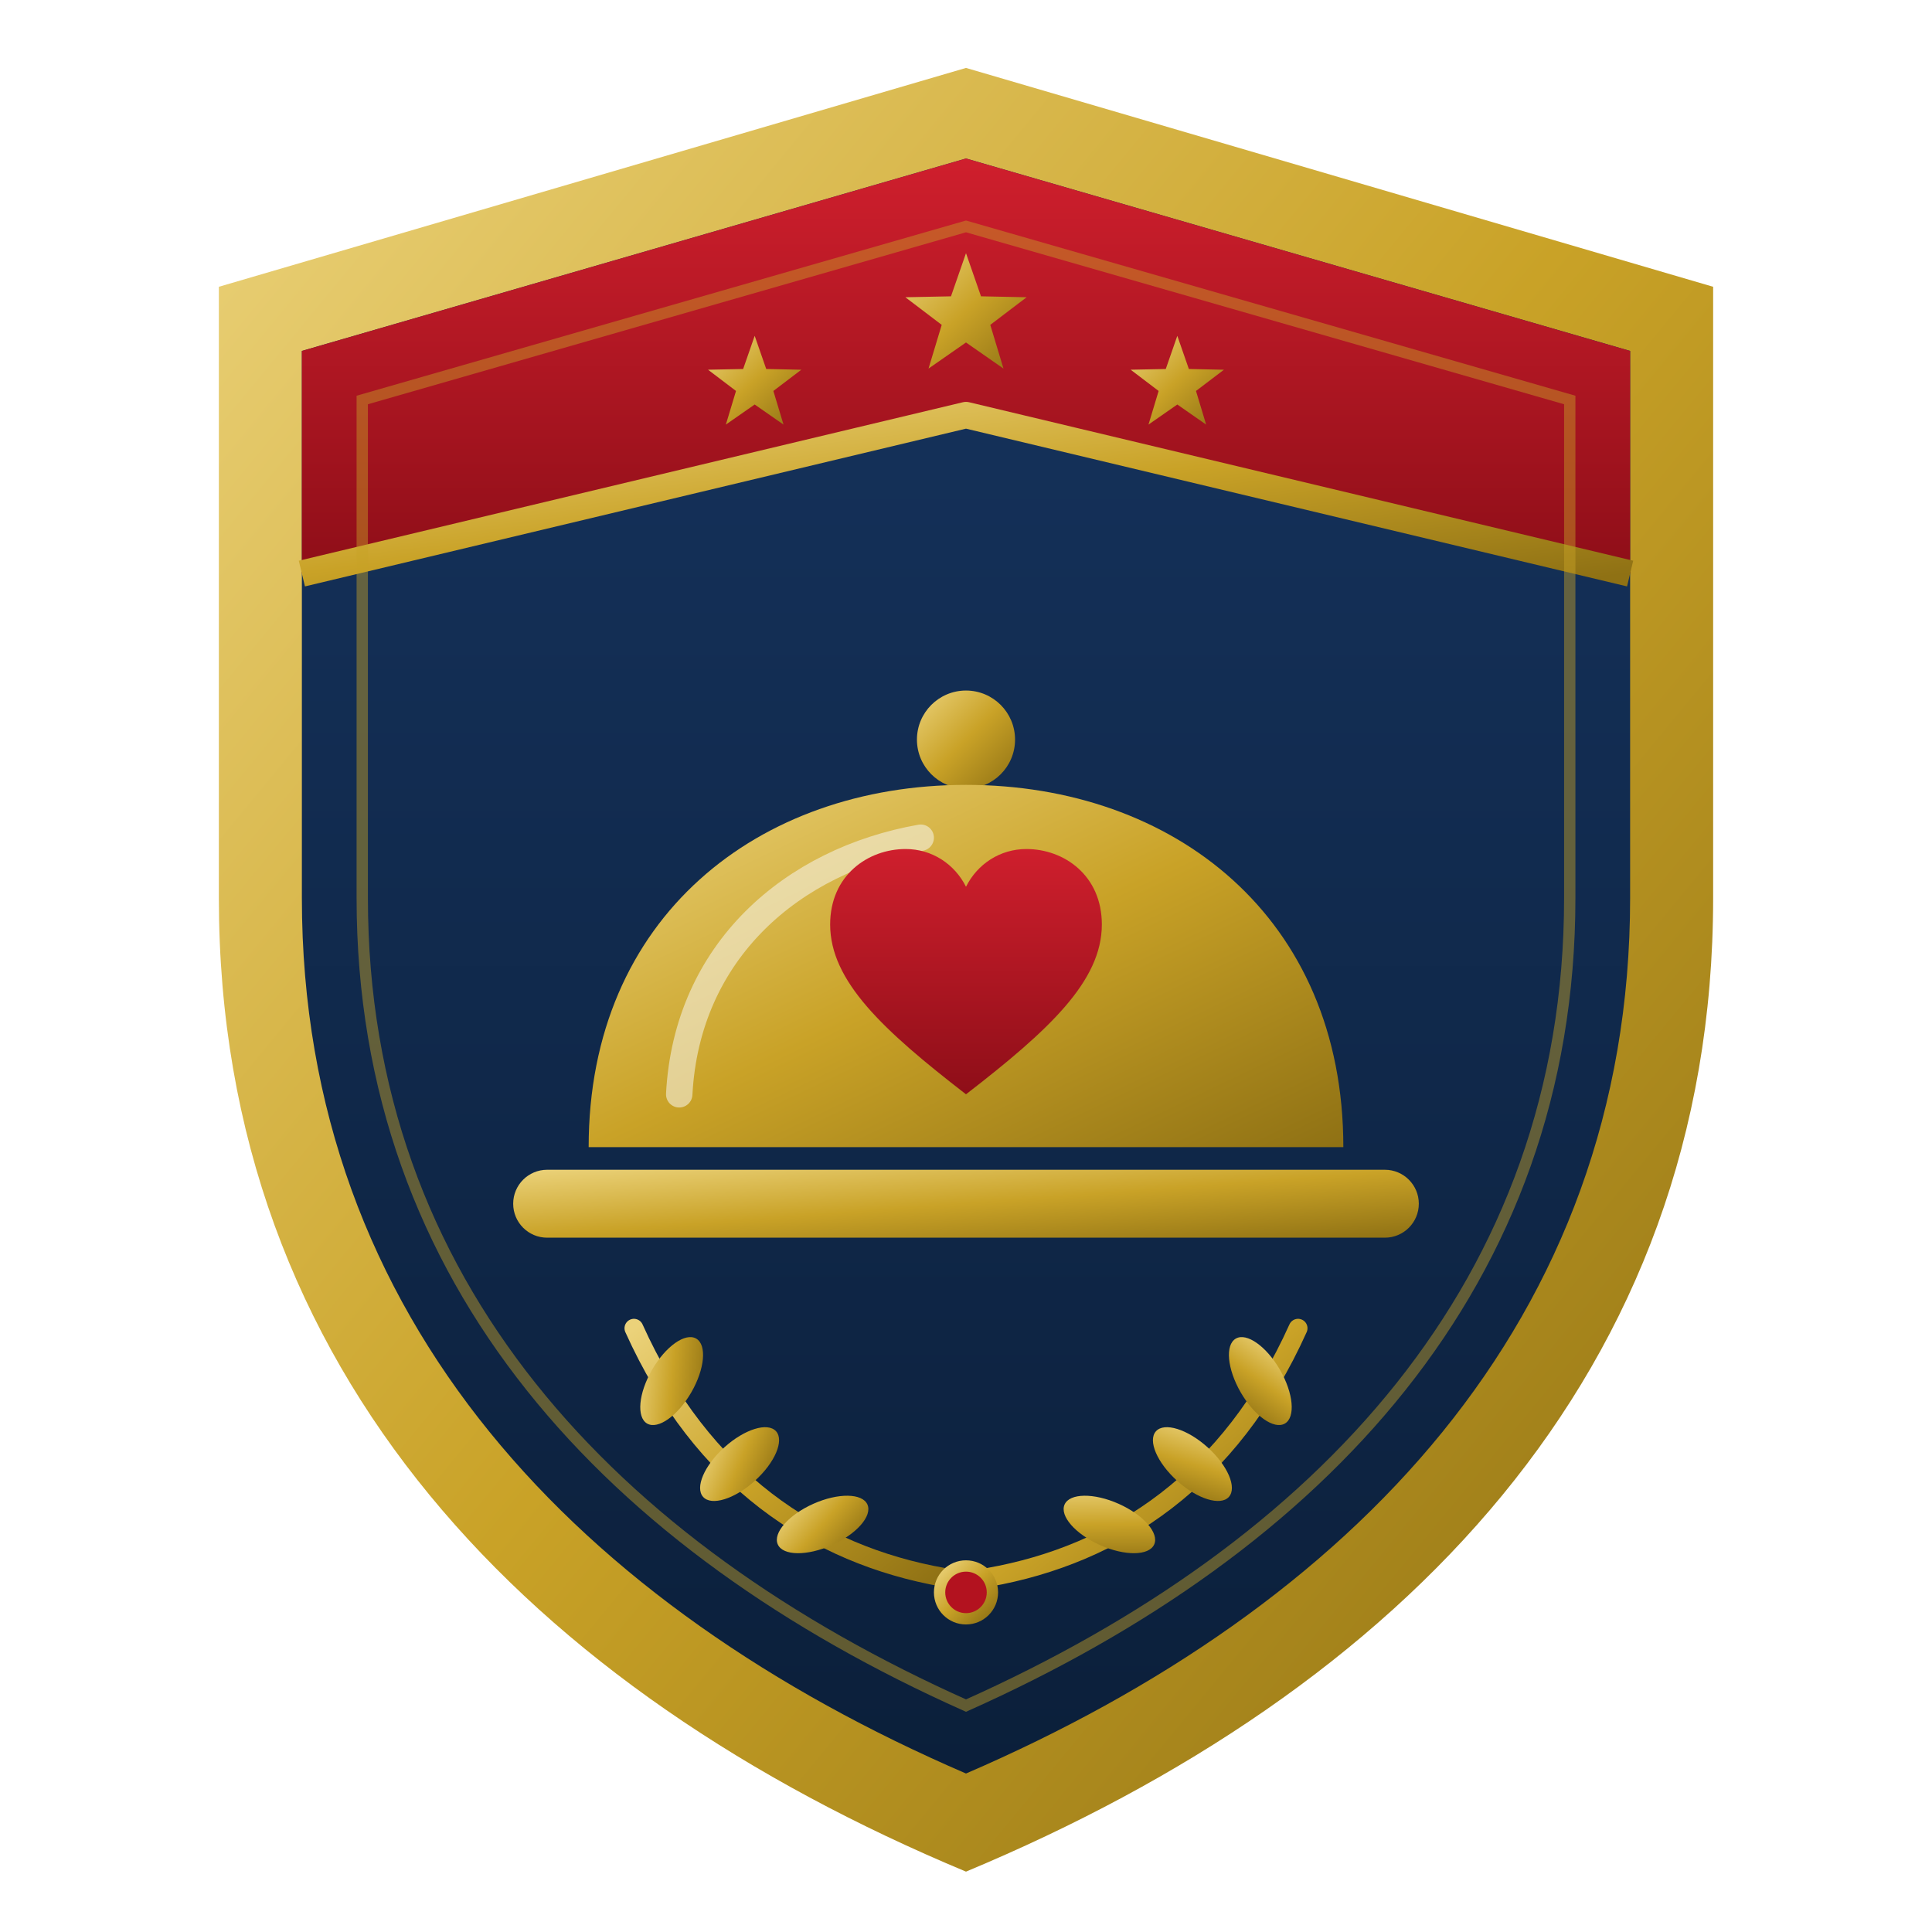
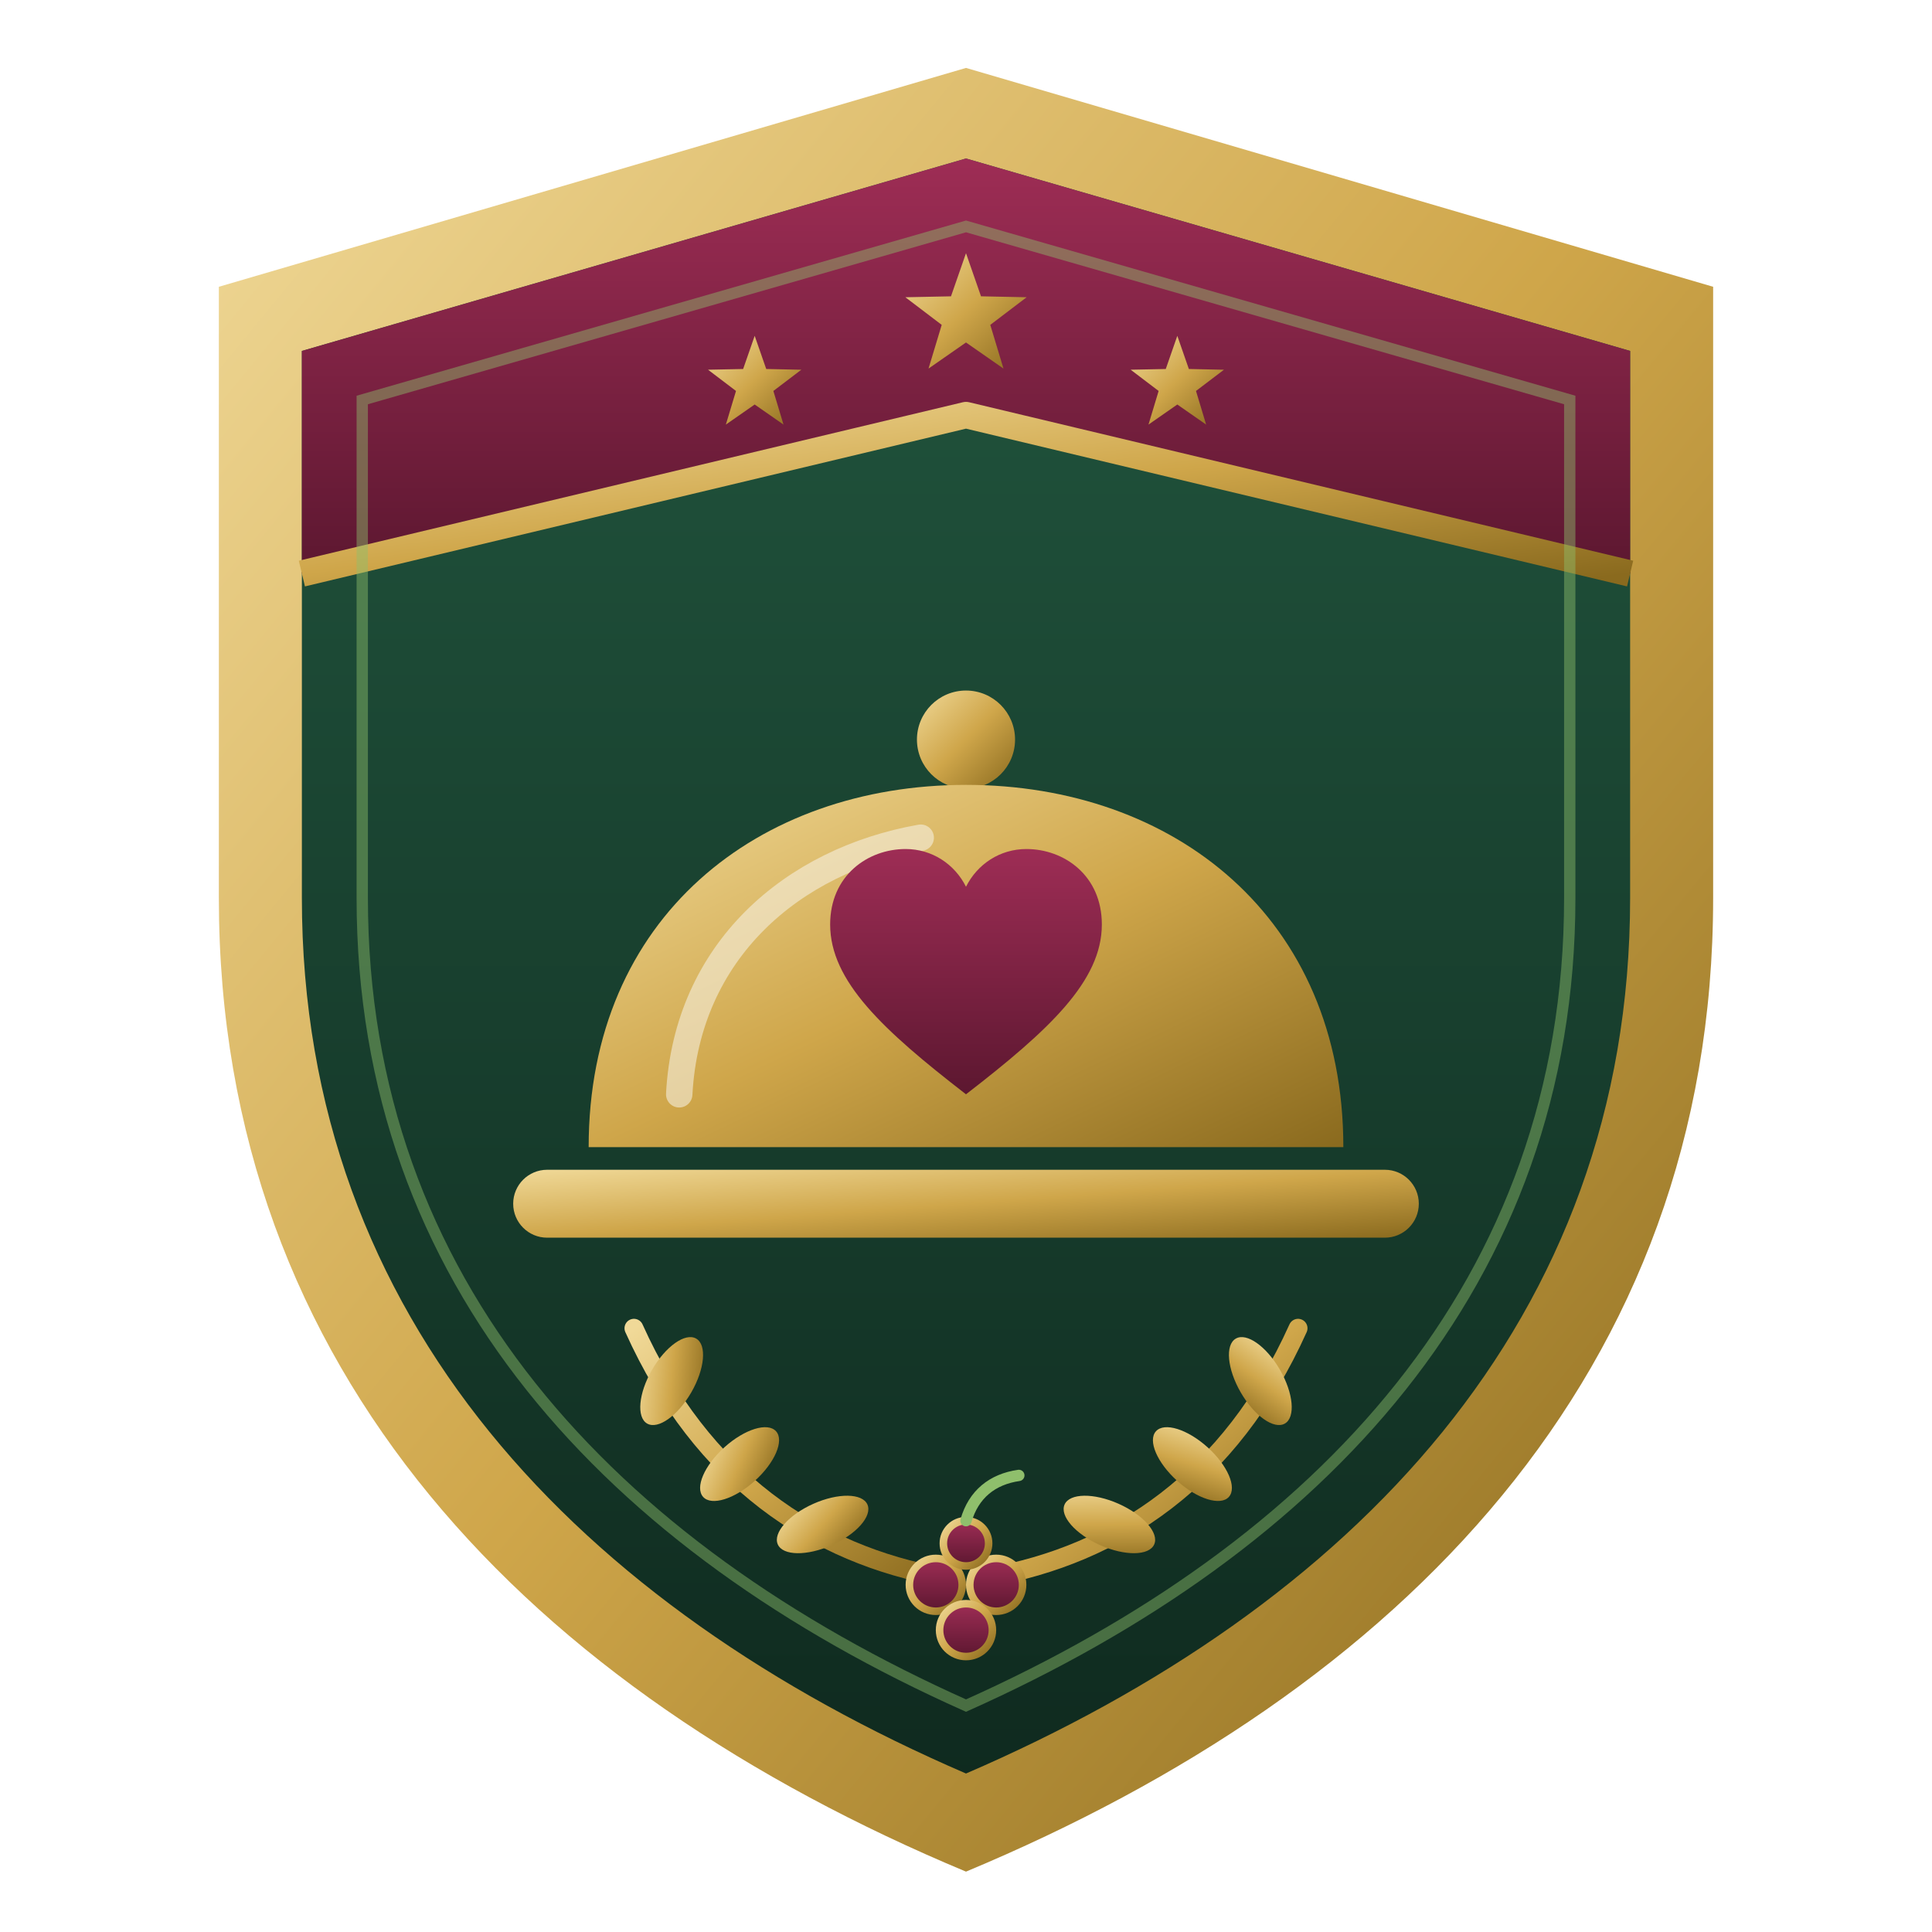
<svg xmlns="http://www.w3.org/2000/svg" viewBox="0 0 512 512" role="img" aria-label="SurplusServe crest">
  <defs>
    <linearGradient id="gold" x1="0" y1="0" x2="1" y2="1">
-       <stop offset="0" stop-color="#EBD27A" />
-       <stop offset=".5" stop-color="#C9A227" />
-       <stop offset="1" stop-color="#8F7114" />
+       <stop offset="0" stop-color="#F0D998" />
+       <stop offset=".5" stop-color="#CFA64A" />
+       <stop offset="1" stop-color="#8A6A1E" />
    </linearGradient>
-     <linearGradient id="navy" x1="0" y1="0" x2="0" y2="1">
-       <stop offset="0" stop-color="#16345F" />
-       <stop offset="1" stop-color="#0B1F3A" />
+     <linearGradient id="verd" x1="0" y1="0" x2="0" y2="1">
+       <stop offset="0" stop-color="#22573F" />
+       <stop offset="1" stop-color="#0F2A1F" />
    </linearGradient>
    <linearGradient id="red" x1="0" y1="0" x2="0" y2="1">
-       <stop offset="0" stop-color="#CF1F2D" />
-       <stop offset="1" stop-color="#8E0E18" />
+       <stop offset="0" stop-color="#9E2D55" />
+       <stop offset="1" stop-color="#5C1730" />
    </linearGradient>
    <path id="star" d="M0,-13 L3.06,-4.21 L12.36,-4.02 L4.95,1.61 L7.64,10.52 L0,5.2 L-7.64,10.52 L-4.95,1.61 L-12.36,-4.02 L-3.06,-4.21 Z" />
    <ellipse id="leaf" rx="13" ry="6" />
  </defs>
  <path d="M256 18 L454 76 V238 C454 364 371 448 256 496 C141 448 58 364 58 238 V76 Z" fill="url(#gold)" />
-   <path d="M256 42 L432 93 V238 C432 350 358 426 256 470 C154 426 80 350 80 238 V93 Z" fill="url(#navy)" />
+   <path d="M256 42 L432 93 V238 C432 350 358 426 256 470 C154 426 80 350 80 238 V93 Z" fill="url(#verd)" />
  <path d="M80 93 L256 42 L432 93 V152 L256 110 L80 152 Z" fill="url(#red)" />
  <path d="M80 152 L256 110 L432 152" fill="none" stroke="url(#gold)" stroke-width="7" stroke-linejoin="round" />
  <use href="#star" transform="translate(200 102)" fill="url(#gold)" />
  <use href="#star" transform="translate(256 84) scale(1.3)" fill="url(#gold)" />
  <use href="#star" transform="translate(312 102)" fill="url(#gold)" />
-   <path d="M256 60 L416 106 V238 C416 340 350 410 256 452 C162 410 96 340 96 238 V106 Z" fill="none" stroke="#C9A227" stroke-opacity=".45" stroke-width="3" />
+   <path d="M256 60 L416 106 V238 C416 340 350 410 256 452 C162 410 96 340 96 238 V106 Z" fill="none" stroke="#8FBF6C" stroke-opacity=".45" stroke-width="3" />
  <circle cx="256" cy="196" r="13" fill="url(#gold)" />
  <path d="M156 304 C156 243 201 208 256 208 C311 208 356 243 356 304 Z" fill="url(#gold)" />
-   <path d="M180 290 C182 252 210 228 244 222" fill="none" stroke="#F8F5EC" stroke-opacity=".55" stroke-width="7" stroke-linecap="round" />
+   <path d="M180 290 C182 252 210 228 244 222" fill="none" stroke="#F8F4E8" stroke-opacity=".55" stroke-width="7" stroke-linecap="round" />
  <rect x="136" y="310" width="240" height="18" rx="9" fill="url(#gold)" />
  <path d="M256 290 C234 273 220 260 220 245 C220 232 230 225 240 225 C247 225 253 229 256 235 C259 229 265 225 272 225 C282 225 292 232 292 245 C292 260 278 273 256 290 Z" fill="url(#red)" />
  <g fill="none" stroke="url(#gold)" stroke-width="5" stroke-linecap="round">
    <path d="M168 352 C186 392 216 412 250 418" />
    <path d="M344 352 C326 392 296 412 262 418" />
  </g>
  <g fill="url(#gold)">
    <use href="#leaf" transform="translate(178 366) rotate(-60)" />
    <use href="#leaf" transform="translate(196 388) rotate(-42)" />
    <use href="#leaf" transform="translate(218 404) rotate(-24)" />
    <use href="#leaf" transform="translate(334 366) rotate(60)" />
    <use href="#leaf" transform="translate(316 388) rotate(42)" />
    <use href="#leaf" transform="translate(294 404) rotate(24)" />
  </g>
-   <circle cx="256" cy="422" r="7" fill="#B3121F" stroke="url(#gold)" stroke-width="3" />
+   <g fill="url(#red)" stroke="url(#gold)" stroke-width="2">
+     <circle cx="248" cy="420" r="7" />
+     <circle cx="264" cy="420" r="7" />
+     <circle cx="256" cy="432" r="7" />
+     <circle cx="256" cy="409" r="6" />
+   </g>
+   <path d="M256 403 C258 396 263 392 270 391" fill="none" stroke="#8FBF6C" stroke-width="3" stroke-linecap="round" />
</svg>
